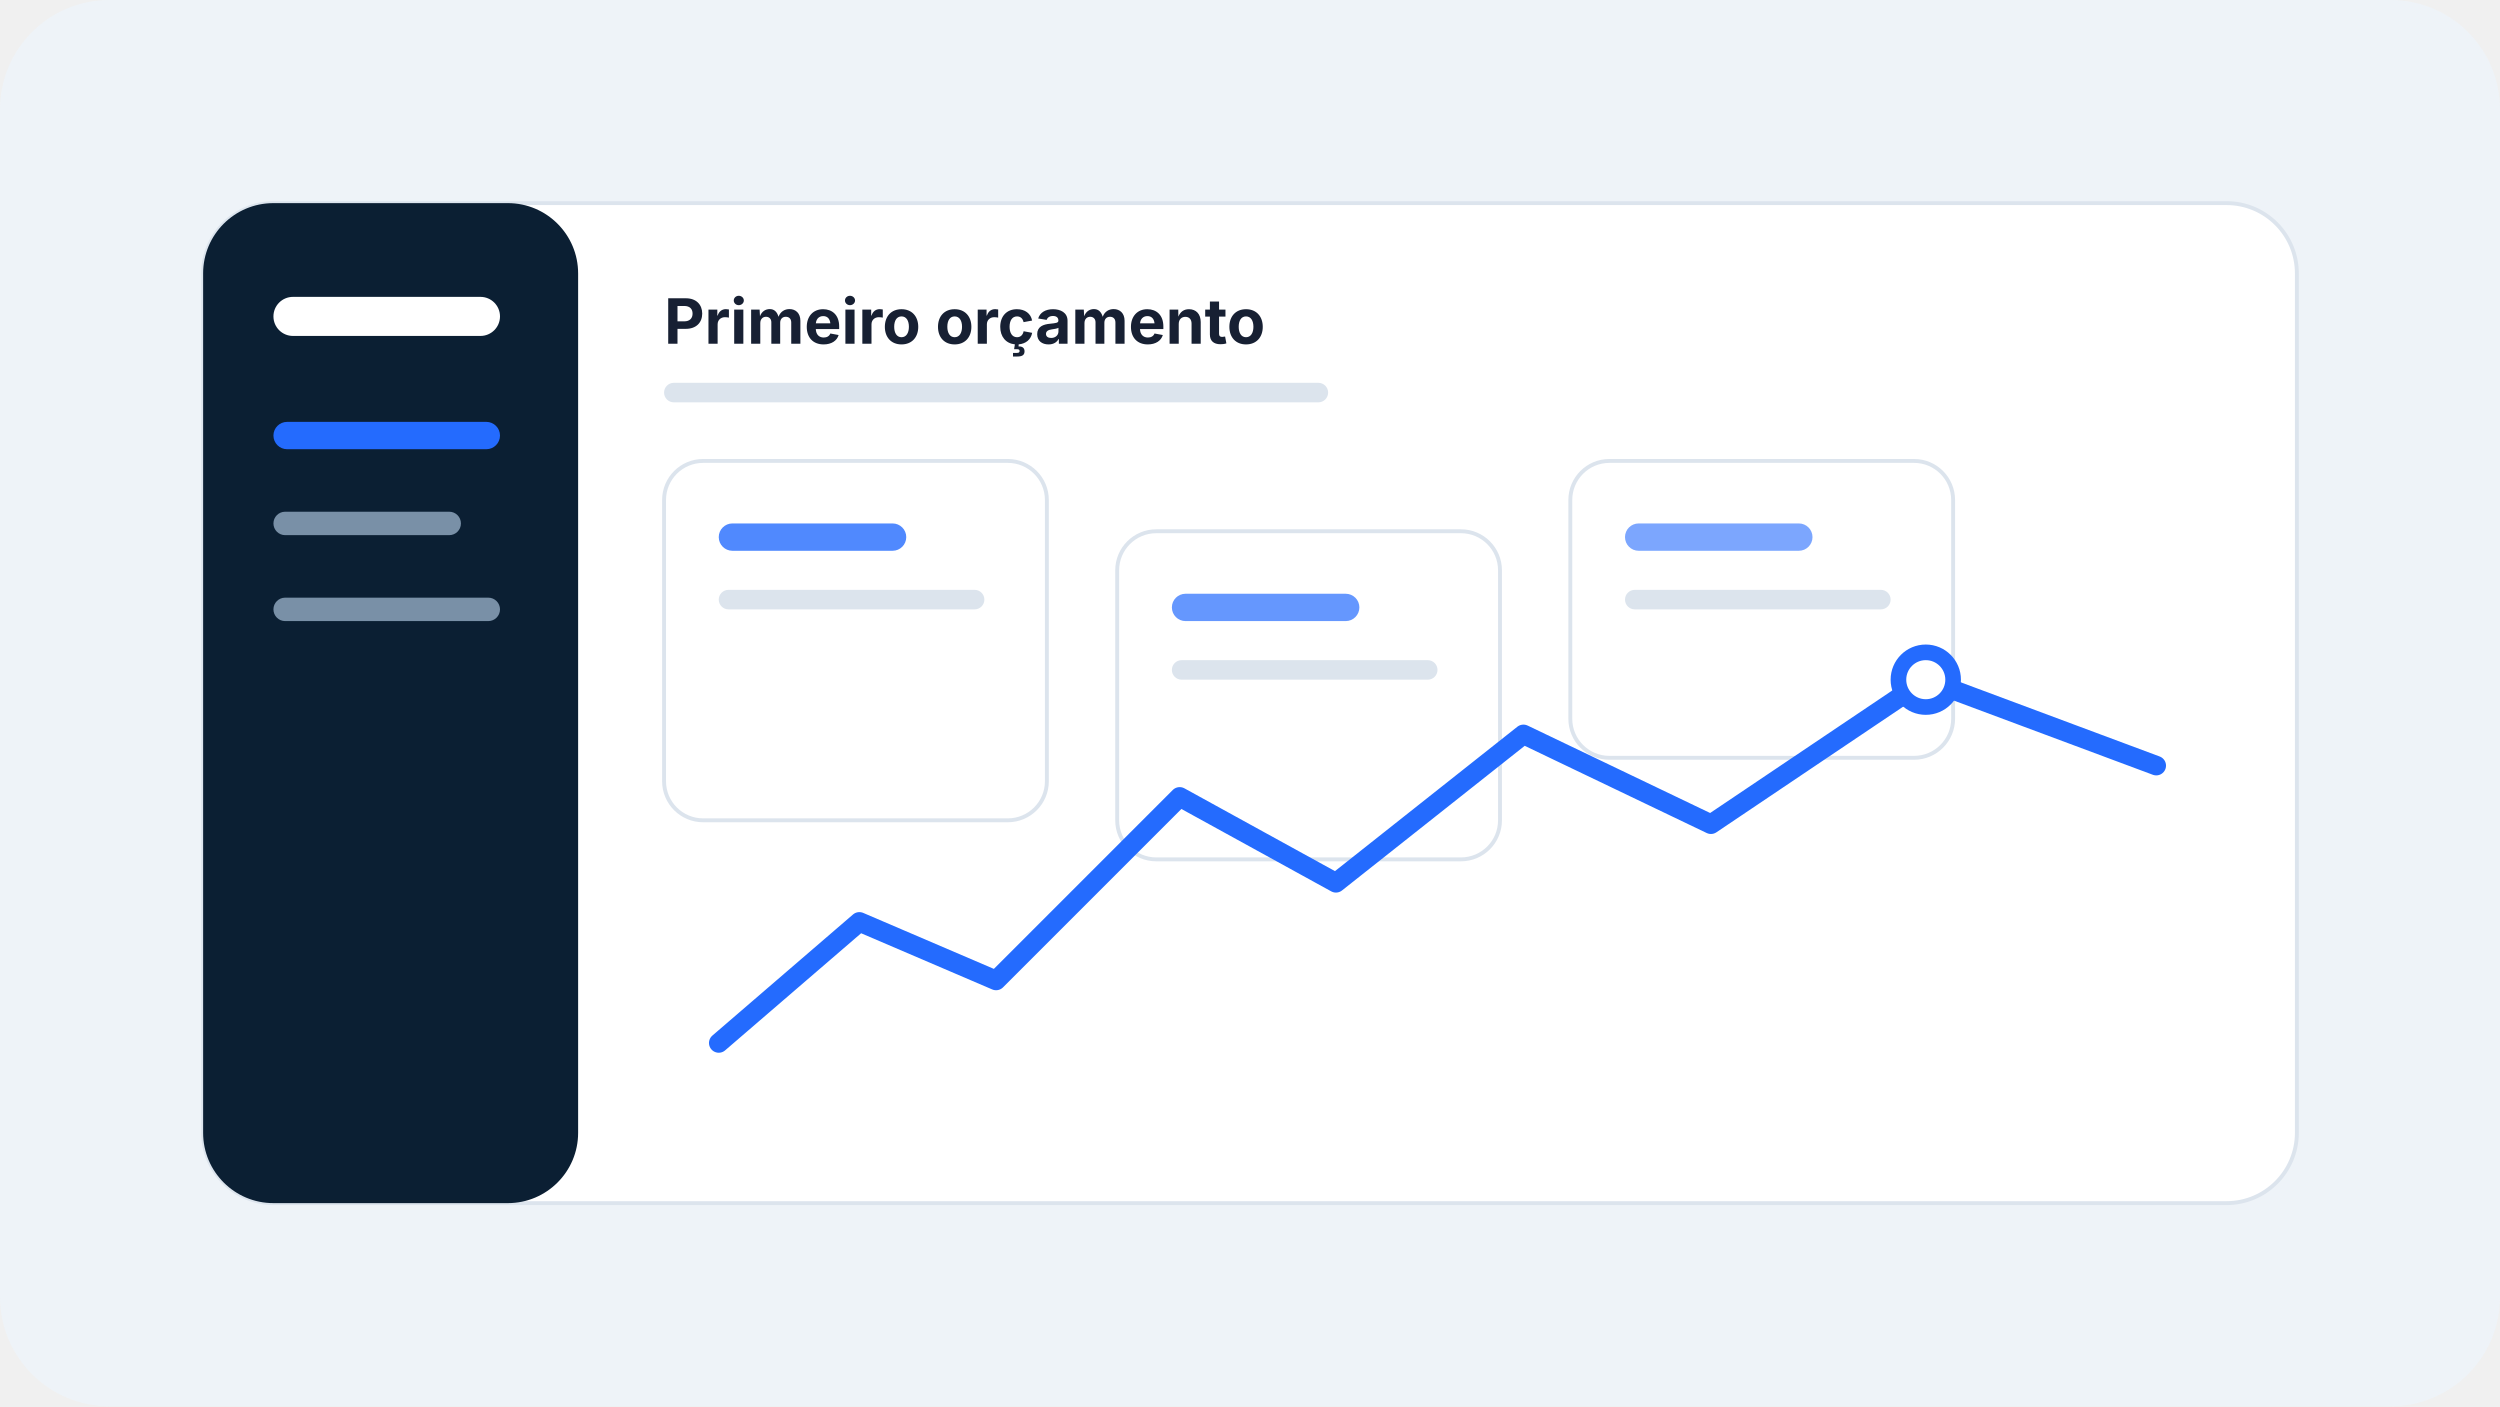
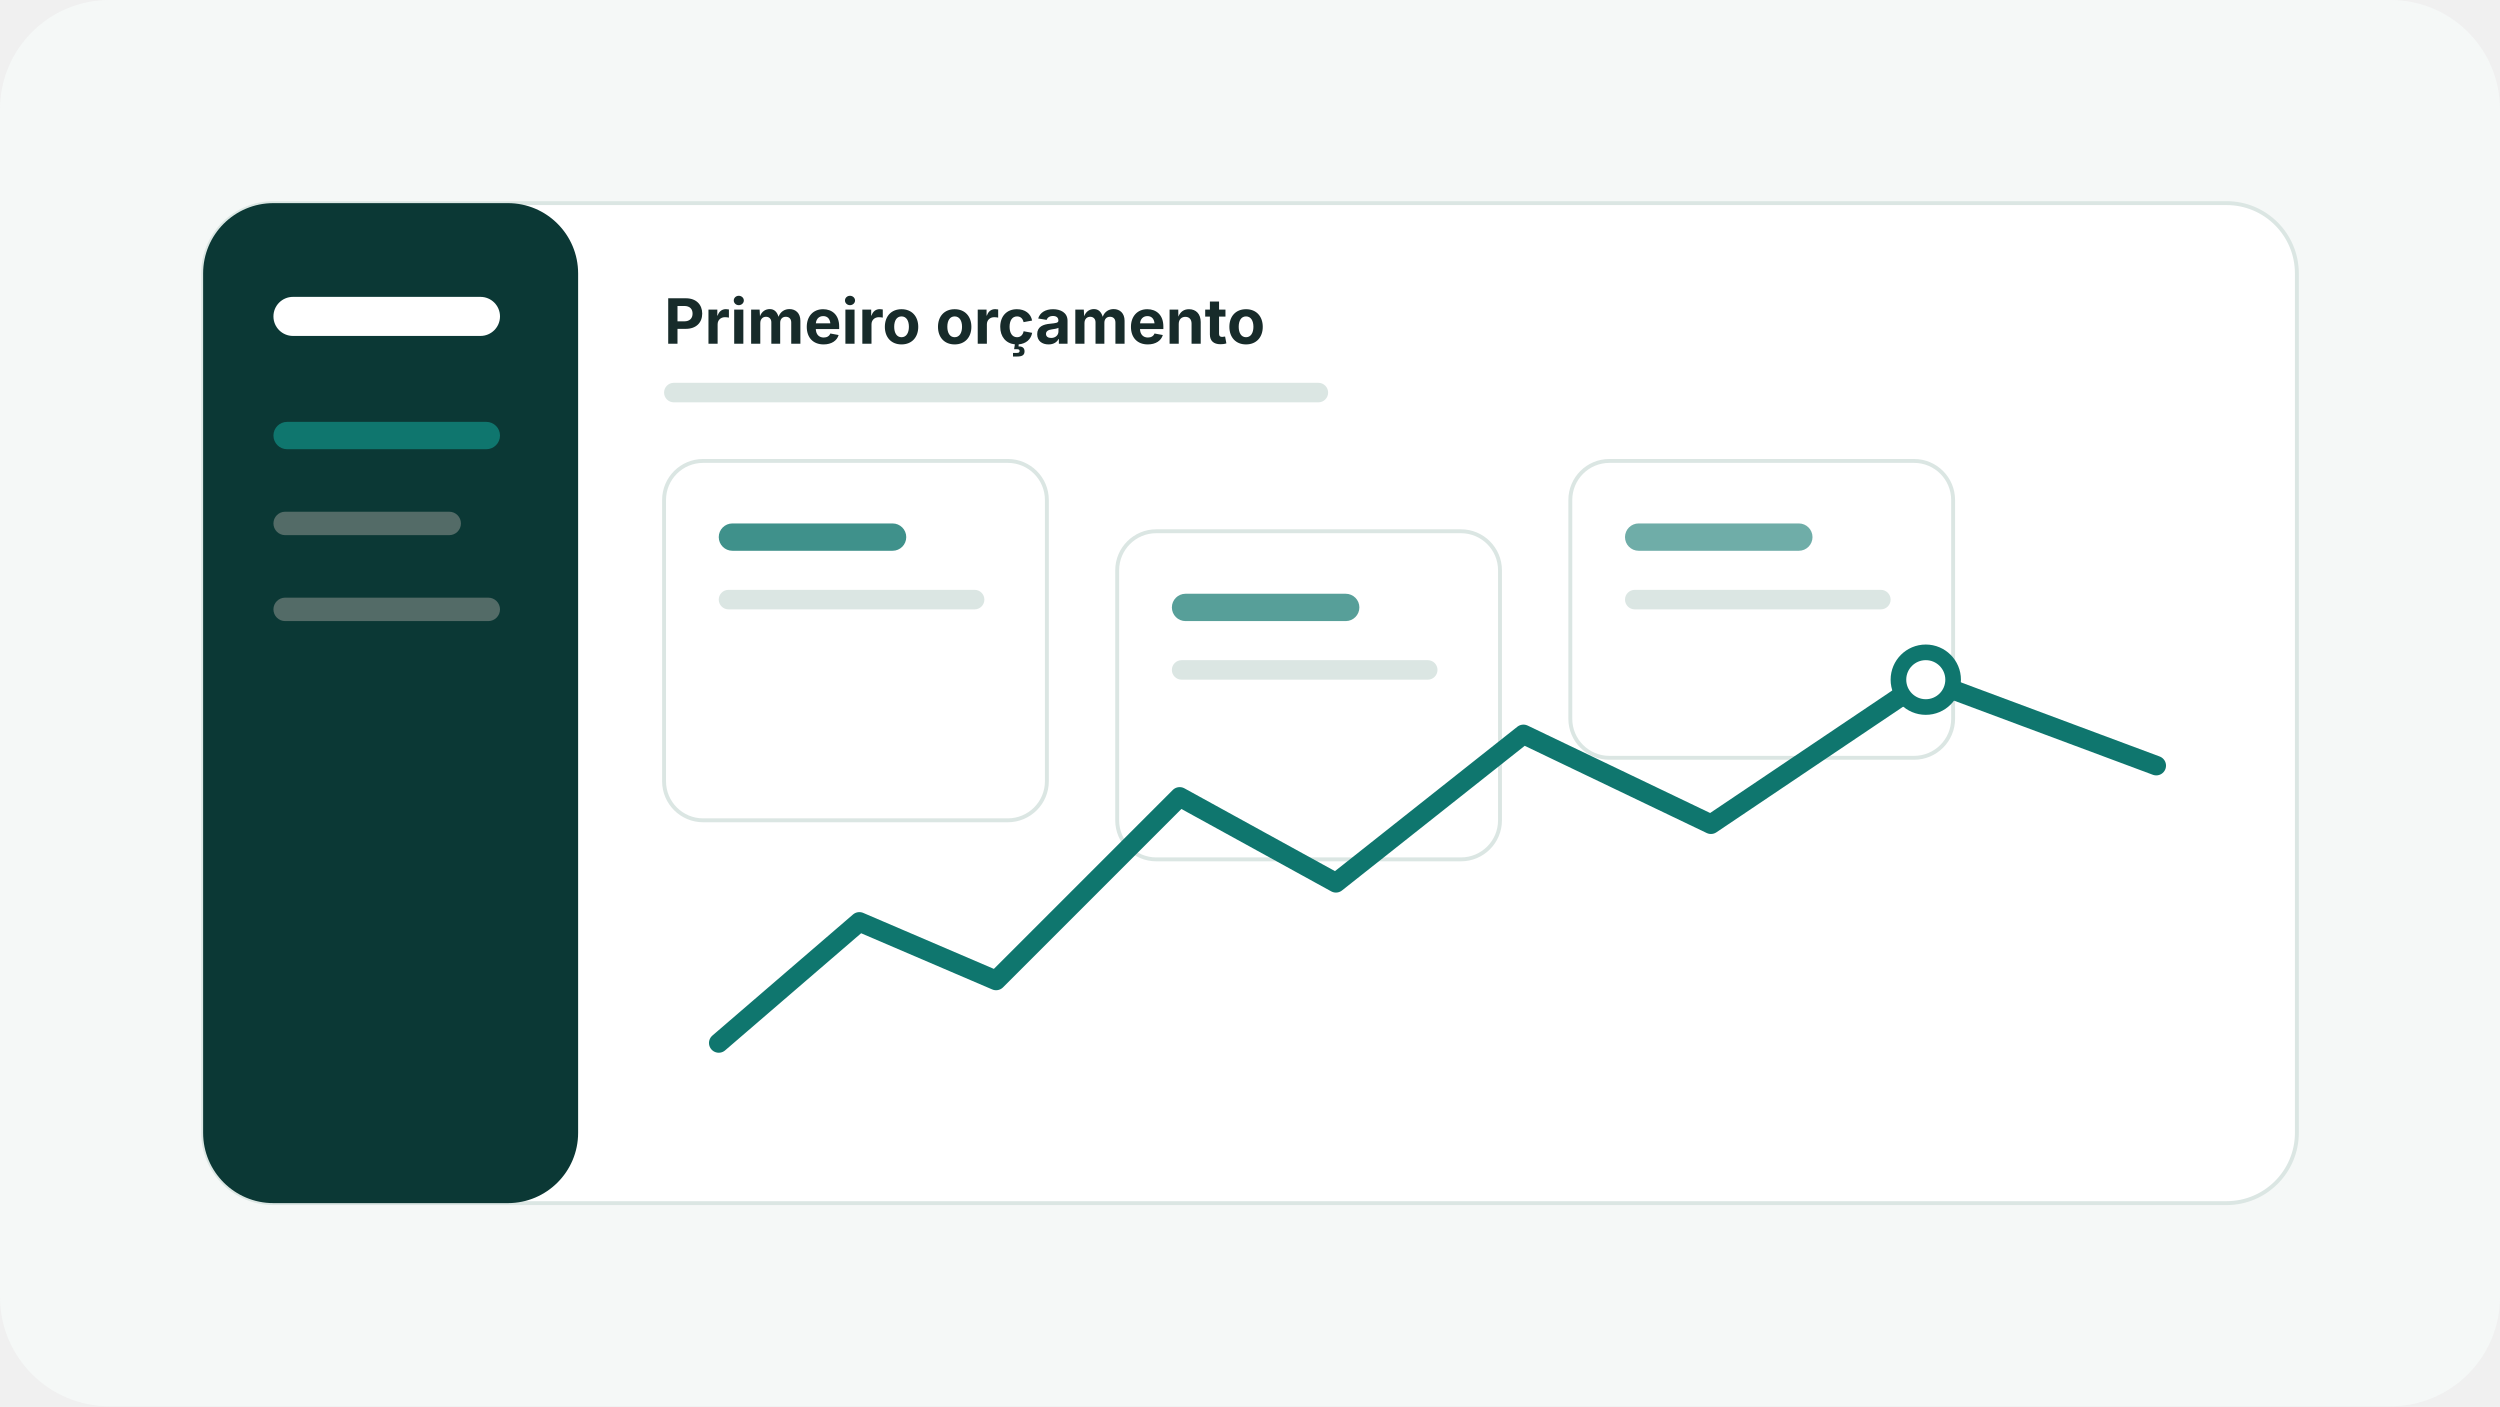
<svg xmlns="http://www.w3.org/2000/svg" width="640" height="360" viewBox="0 0 640 360" role="img" aria-labelledby="t d">
-   <rect width="640" height="360" rx="28" fill="#EEF3F8" />
-   <rect x="52" y="52" width="536" height="256" rx="18" fill="#fff" stroke="#DCE4ED" />
-   <rect x="52" y="52" width="96" height="256" rx="18" fill="#0B1F33" />
+   <rect width="640" height="360" rx="28" fill="#F5F8F7" />
+   <rect x="52" y="52" width="536" height="256" rx="18" fill="#fff" stroke="#DBE6E3" />
+   <rect x="52" y="52" width="96" height="256" rx="18" fill="#0B3835" />
  <rect x="70" y="76" width="58" height="10" rx="5" fill="#fff" />
-   <rect x="70" y="108" width="58" height="7" rx="3.5" fill="#246BFE" />
-   <rect x="70" y="131" width="48" height="6" rx="3" fill="#7990A7" />
-   <rect x="70" y="153" width="58" height="6" rx="3" fill="#7990A7" />
-   <text x="170" y="88" fill="#172033" font-family="Inter,Arial,sans-serif" font-weight="700" font-size="16">Primeiro orçamento</text>
-   <rect x="170" y="98" width="170" height="5" rx="2.5" fill="#DCE4ED" />
-   <rect x="170" y="118" width="98" height="92" rx="10" fill="white" stroke="#DCE4ED" />
-   <rect x="184" y="134" width="48" height="7" rx="3.5" fill="#246BFE" opacity=".8" />
-   <rect x="184" y="151" width="68" height="5" rx="2.5" fill="#DCE4ED" />
-   <rect x="286" y="136" width="98" height="84" rx="10" fill="white" stroke="#DCE4ED" />
-   <rect x="300" y="152" width="48" height="7" rx="3.5" fill="#246BFE" opacity=".7" />
-   <rect x="300" y="169" width="68" height="5" rx="2.5" fill="#DCE4ED" />
-   <rect x="402" y="118" width="98" height="76" rx="10" fill="white" stroke="#DCE4ED" />
-   <rect x="416" y="134" width="48" height="7" rx="3.5" fill="#246BFE" opacity=".6" />
-   <rect x="416" y="151" width="68" height="5" rx="2.5" fill="#DCE4ED" />
-   <path d="M184 267 L220 236 L255 251 L302 204 L342 226 L390 188 L438 211 L493 174 L552 196" fill="none" stroke="#246BFE" stroke-width="5" stroke-linecap="round" stroke-linejoin="round" />
-   <circle cx="493" cy="174" r="7" fill="white" stroke="#246BFE" stroke-width="4" />
+   <rect x="70" y="108" width="58" height="7" rx="3.5" fill="#0F766E" />
+   <rect x="70" y="131" width="48" height="6" rx="3" fill="#536B67" />
+   <rect x="70" y="153" width="58" height="6" rx="3" fill="#536B67" />
+   <text x="170" y="88" fill="#172B2A" font-family="Inter,Arial,sans-serif" font-weight="700" font-size="16">Primeiro orçamento</text>
+   <rect x="170" y="98" width="170" height="5" rx="2.5" fill="#DBE6E3" />
+   <rect x="170" y="118" width="98" height="92" rx="10" fill="white" stroke="#DBE6E3" />
+   <rect x="184" y="134" width="48" height="7" rx="3.5" fill="#0F766E" opacity=".8" />
+   <rect x="184" y="151" width="68" height="5" rx="2.5" fill="#DBE6E3" />
+   <rect x="286" y="136" width="98" height="84" rx="10" fill="white" stroke="#DBE6E3" />
+   <rect x="300" y="152" width="48" height="7" rx="3.5" fill="#0F766E" opacity=".7" />
+   <rect x="300" y="169" width="68" height="5" rx="2.5" fill="#DBE6E3" />
+   <rect x="402" y="118" width="98" height="76" rx="10" fill="white" stroke="#DBE6E3" />
+   <rect x="416" y="134" width="48" height="7" rx="3.5" fill="#0F766E" opacity=".6" />
+   <rect x="416" y="151" width="68" height="5" rx="2.5" fill="#DBE6E3" />
+   <path d="M184 267 L220 236 L255 251 L302 204 L342 226 L390 188 L438 211 L493 174 L552 196" fill="none" stroke="#0F766E" stroke-width="5" stroke-linecap="round" stroke-linejoin="round" />
+   <circle cx="493" cy="174" r="7" fill="white" stroke="#0F766E" stroke-width="4" />
</svg>
